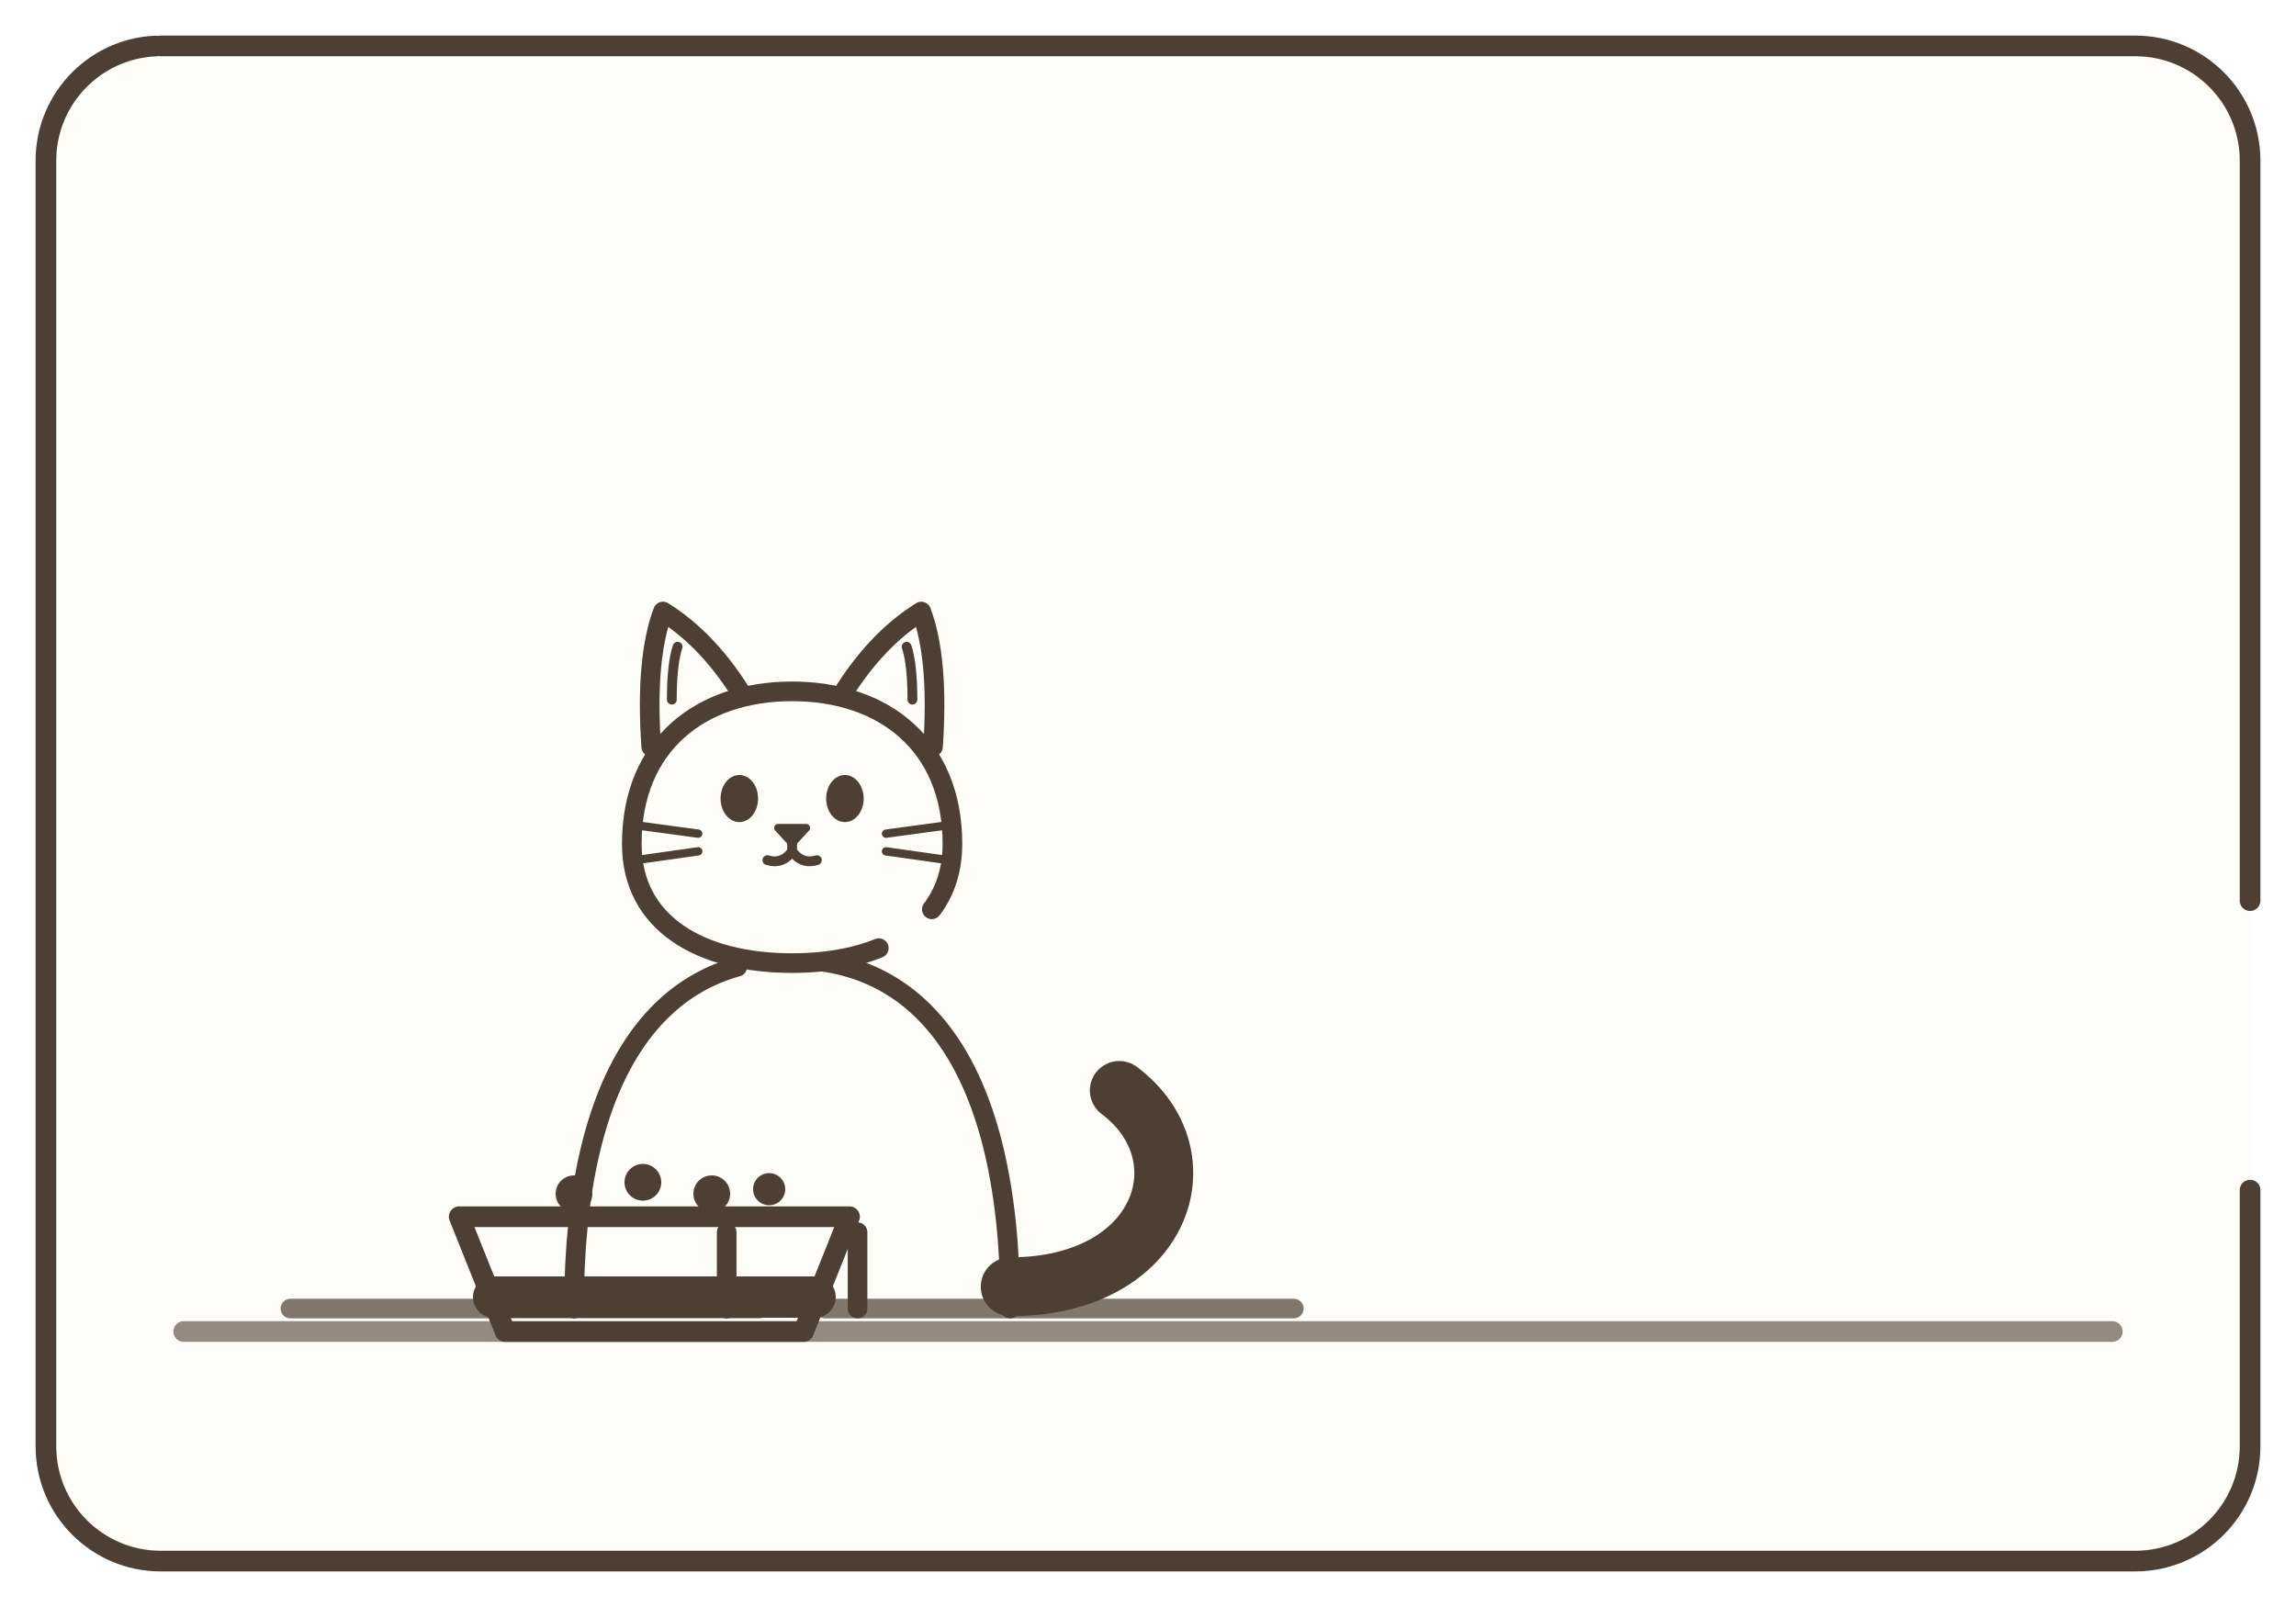
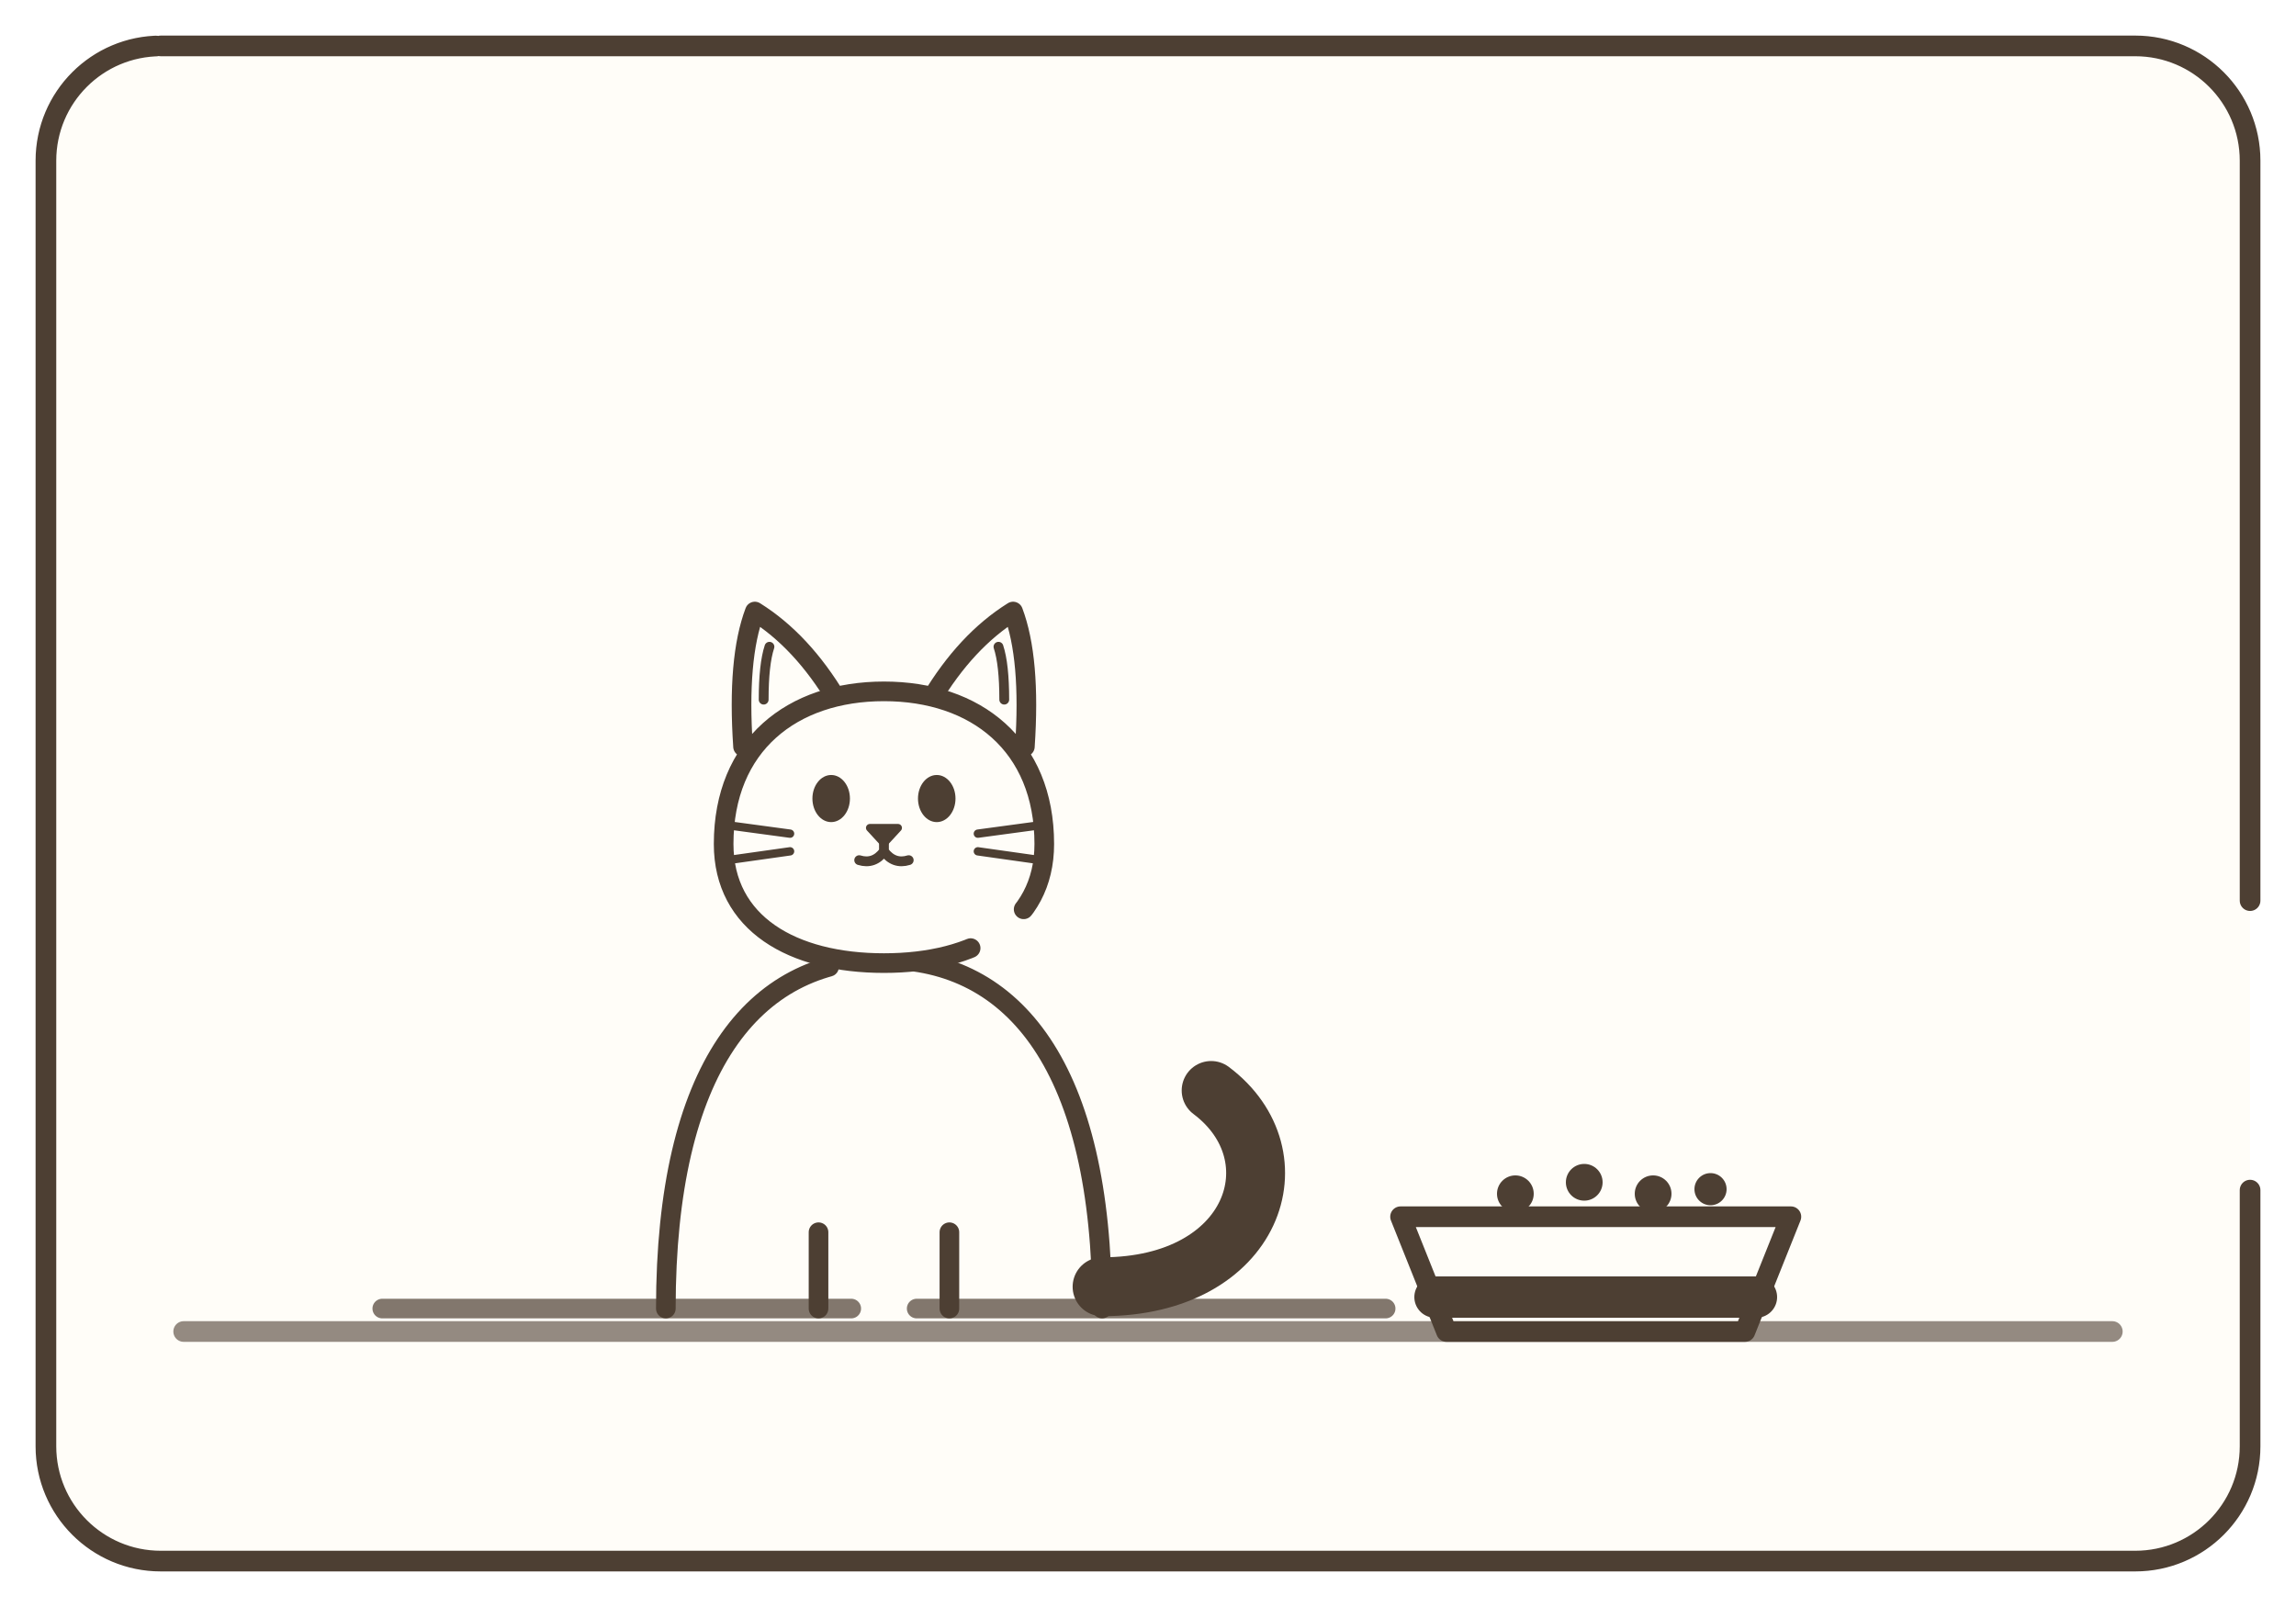
<svg xmlns="http://www.w3.org/2000/svg" viewBox="0 0 200 140" role="img" aria-label="絵日記：meal">
  <rect x="4" y="4" width="192" height="132" rx="10" fill="#FFFDF8" />
  <rect x="4" y="4" width="192" height="132" rx="10" fill="none" stroke="#4D3F33" stroke-width="1.8" stroke-linecap="round" stroke-linejoin="round" stroke-dasharray="252.17 25.22 353.04" />
  <path d="M16 116 H184" fill="none" stroke="#4D3F33" stroke-width="1.8" stroke-linecap="round" stroke-linejoin="round" stroke-opacity=".6" />
-   <g transform="translate(-96 -84)">
+   <g transform="translate(-14 -84)">
    <path d="M136 190 H170 L166 200 H140 Z" fill="#FFFDF8" stroke="#4D3F33" stroke-width="1.8" stroke-linecap="round" stroke-linejoin="round" />
    <path d="M139 197 H167" stroke="#4D3F33" stroke-width="3.6" stroke-linecap="round" />
    <circle cx="146" cy="188" r="1.6" fill="#4D3F33" />
    <circle cx="152" cy="187" r="1.6" fill="#4D3F33" />
    <circle cx="158" cy="188" r="1.6" fill="#4D3F33" />
    <circle cx="163" cy="187.6" r="1.4" fill="#4D3F33" />
  </g>
-   <g transform="translate(12 38) scale(0.95)">
+   <g transform="translate(20 38) scale(0.95)">
    <path d="M14 80 H57 M63 80 H106" fill="none" stroke="#4D3F33" stroke-width="1.8" stroke-linecap="round" stroke-linejoin="round" stroke-opacity=".7" />
    <path d="M40 80 C40 58 48 48 60 48 C72 48 80 58 80 80" fill="none" stroke="#4D3F33" stroke-width="1.8" stroke-linecap="round" stroke-linejoin="round" stroke-dasharray="37.3 5.09 42.39" />
    <path d="M54 80 v-7 M66 80 v-7" fill="none" stroke="#4D3F33" stroke-width="1.8" stroke-linecap="round" stroke-linejoin="round" />
    <g id="tail">
      <path d="M80 78 C94 78 98 66 90 60" fill="none" stroke="#4D3F33" stroke-width="5.4" stroke-linecap="round" />
    </g>
    <g id="head">
      <path d="M47.08 28.47 Q46.53 20.39 48.16 16.08 Q52.47 18.77 55.69 24.16" fill="#FFFDF8" stroke="#4D3F33" stroke-width="1.8" stroke-linecap="round" stroke-linejoin="round" />
      <path d="M72.92 28.47 Q73.47 20.39 71.84 16.08 Q67.53 18.77 64.31 24.16" fill="#FFFDF8" stroke="#4D3F33" stroke-width="1.8" stroke-linecap="round" stroke-linejoin="round" />
      <path d="M48.97 24.16 Q48.97 20.92 49.5 19.31 M71.03 24.16 Q71.03 20.92 70.5 19.31" fill="none" stroke="#4D3F33" stroke-width="0.9" stroke-linecap="round" />
      <path d="M45.3 37.4 C45.3 28.3 51.6 23.4 60 23.4 C68.4 23.4 74.7 28.3 74.7 37.4 C74.7 44.68 68.4 48.32 60 48.32 C51.6 48.32 45.3 44.68 45.3 37.4 Z" fill="#FFFDF8" />
      <path d="M45.3 37.4 C45.3 28.3 51.6 23.4 60 23.4 C68.4 23.4 74.7 28.3 74.7 37.4 C74.7 44.68 68.4 48.32 60 48.32 C51.6 48.32 45.3 44.68 45.3 37.4 Z" fill="none" stroke="#4D3F33" stroke-width="1.8" stroke-linecap="round" stroke-linejoin="round" stroke-dasharray="52.24 6.1 28.73" />
      <g id="eyes">
        <ellipse cx="55.16" cy="33.23" rx="1.72" ry="2.16" fill="#4D3F33" />
        <ellipse cx="64.84" cy="33.23" rx="1.72" ry="2.16" fill="#4D3F33" />
      </g>
      <path d="M58.71 35.92 H61.29 L60 37.32 Z" fill="#4D3F33" stroke="#4D3F33" stroke-width="0.72" stroke-linejoin="round" />
      <path d="M60 37.32 V38.07 M60 38.07 q-0.91 1.23 -2.27 0.81 M60 38.07 q0.91 1.23 2.27 0.81" fill="none" stroke="#4D3F33" stroke-width="0.9" stroke-linecap="round" stroke-linejoin="round" />
      <path d="M51.39 36.45 L45.47 35.65 M51.39 38.07 L45.73 38.87 M68.61 36.45 L74.53 35.65 M68.61 38.07 L74.27 38.87" fill="none" stroke="#4D3F33" stroke-width="0.765" stroke-linecap="round" />
    </g>
  </g>
</svg>
